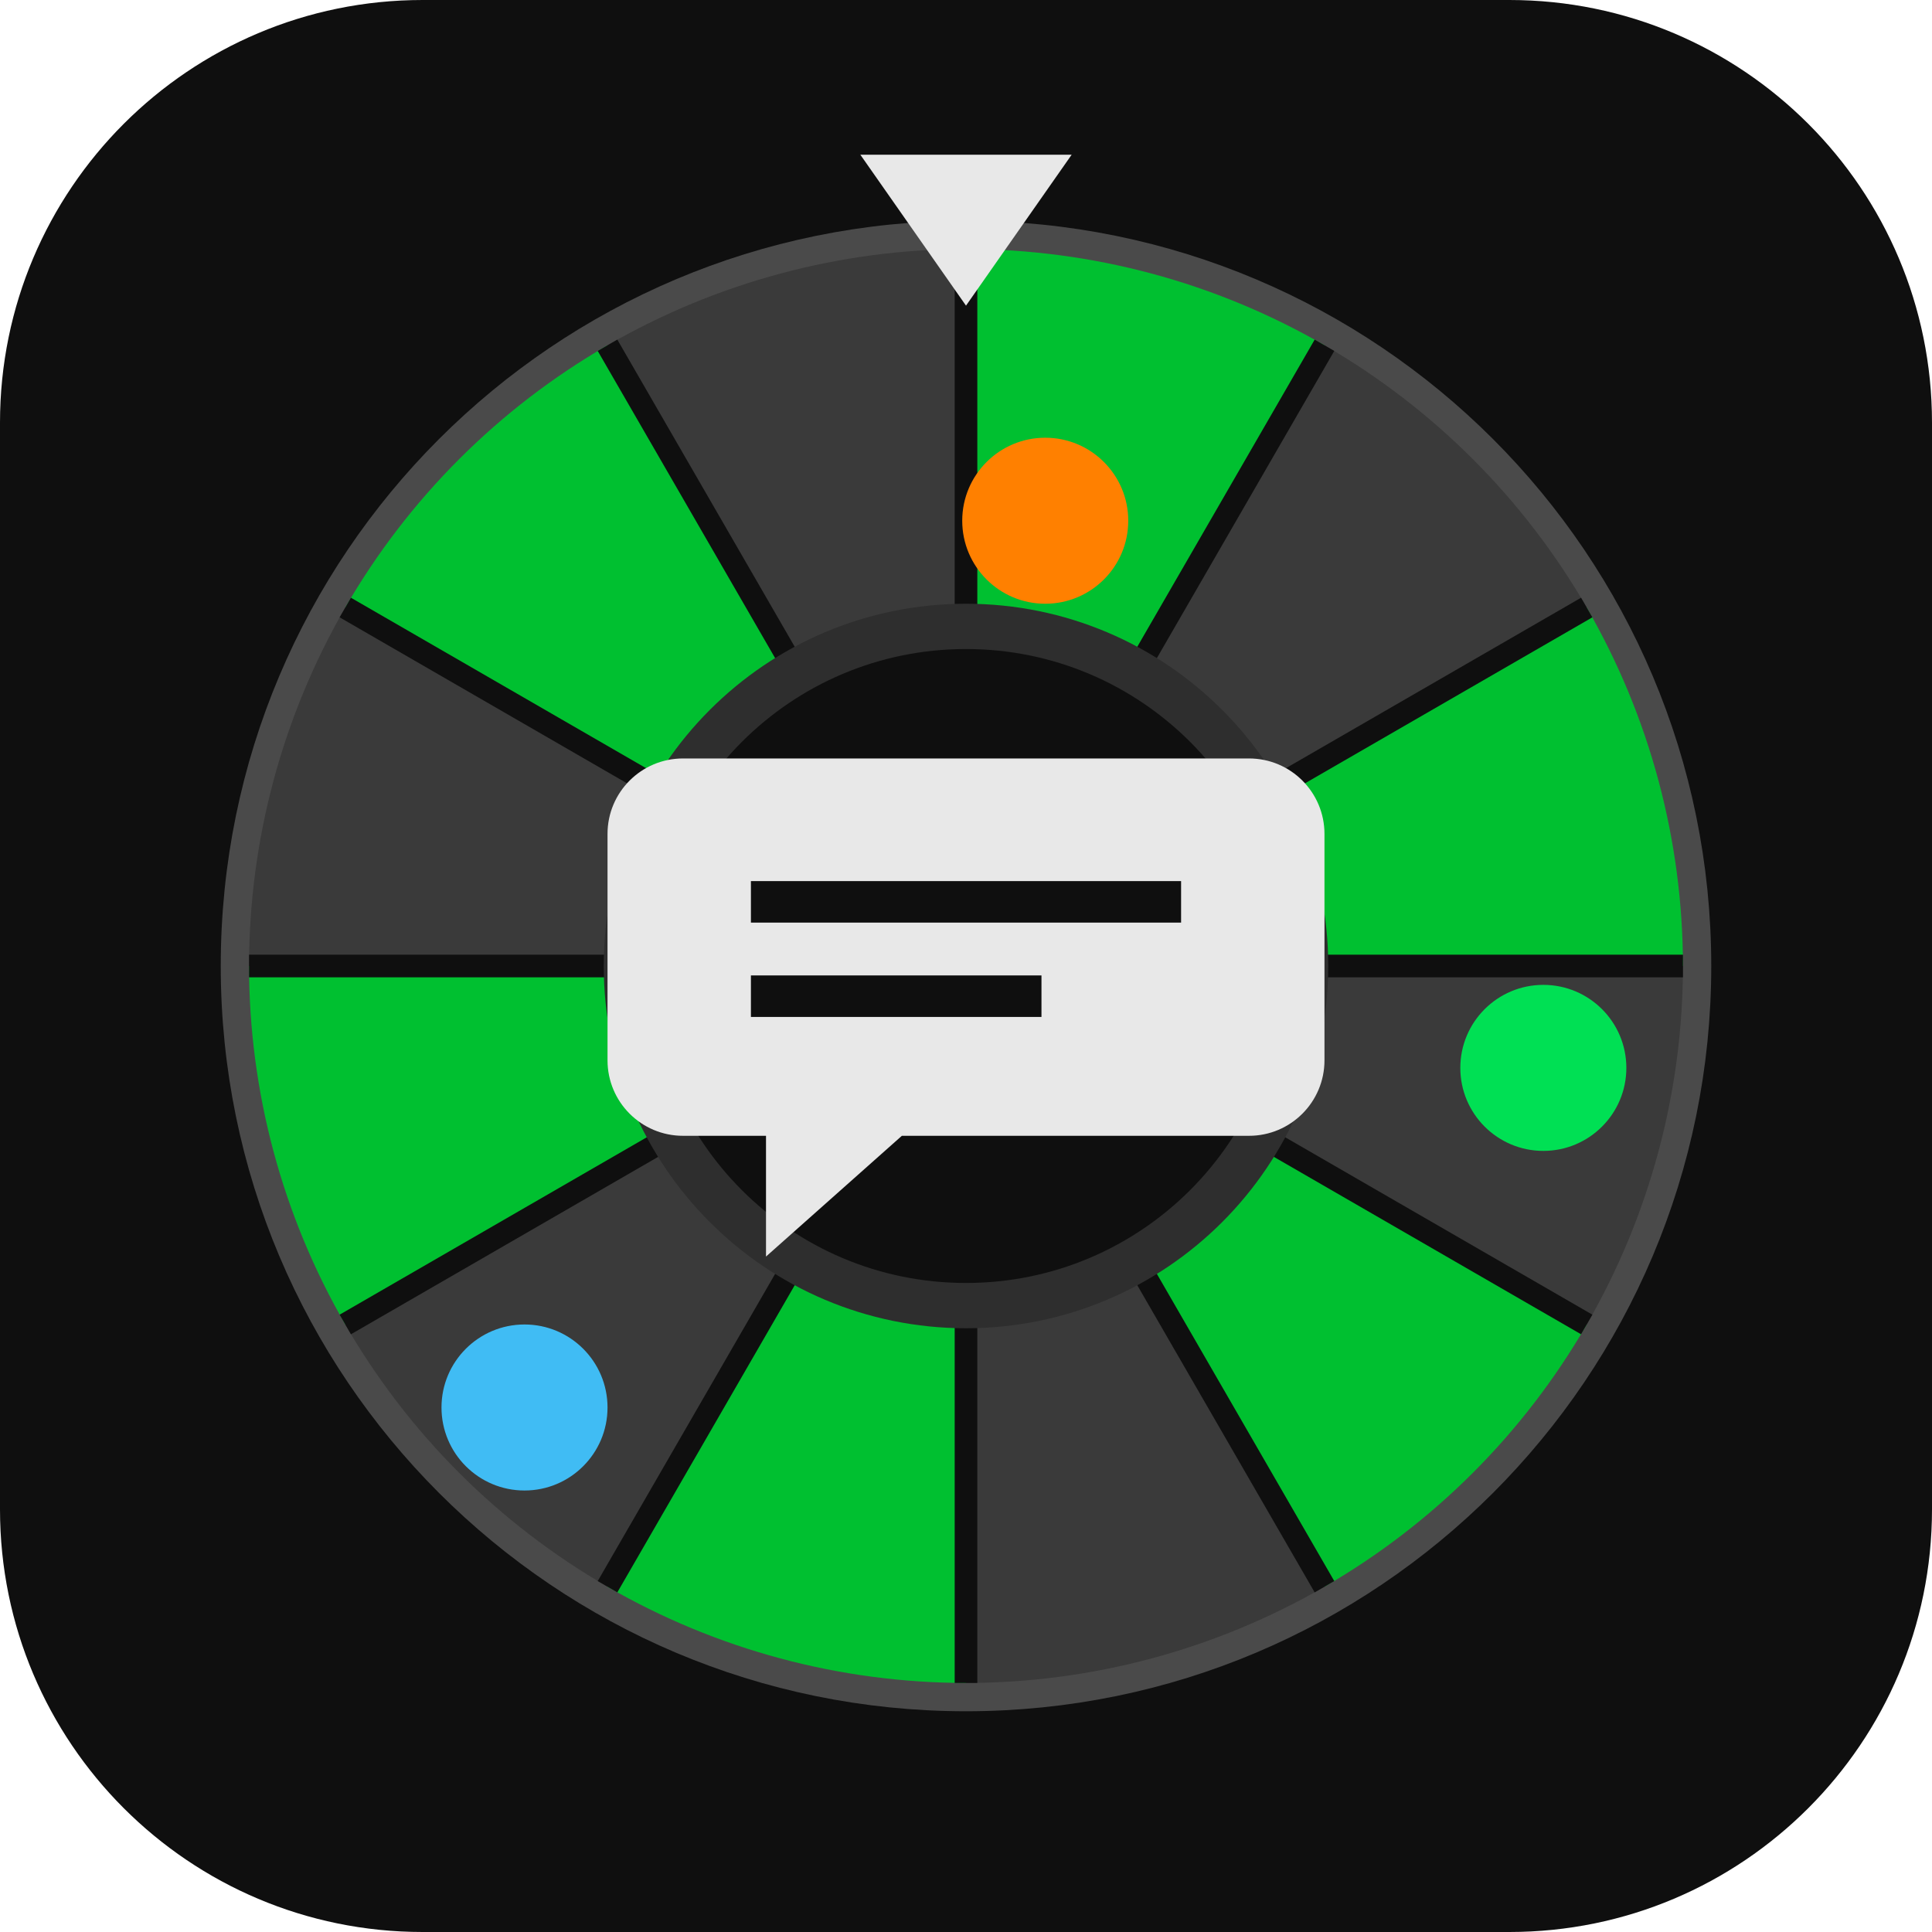
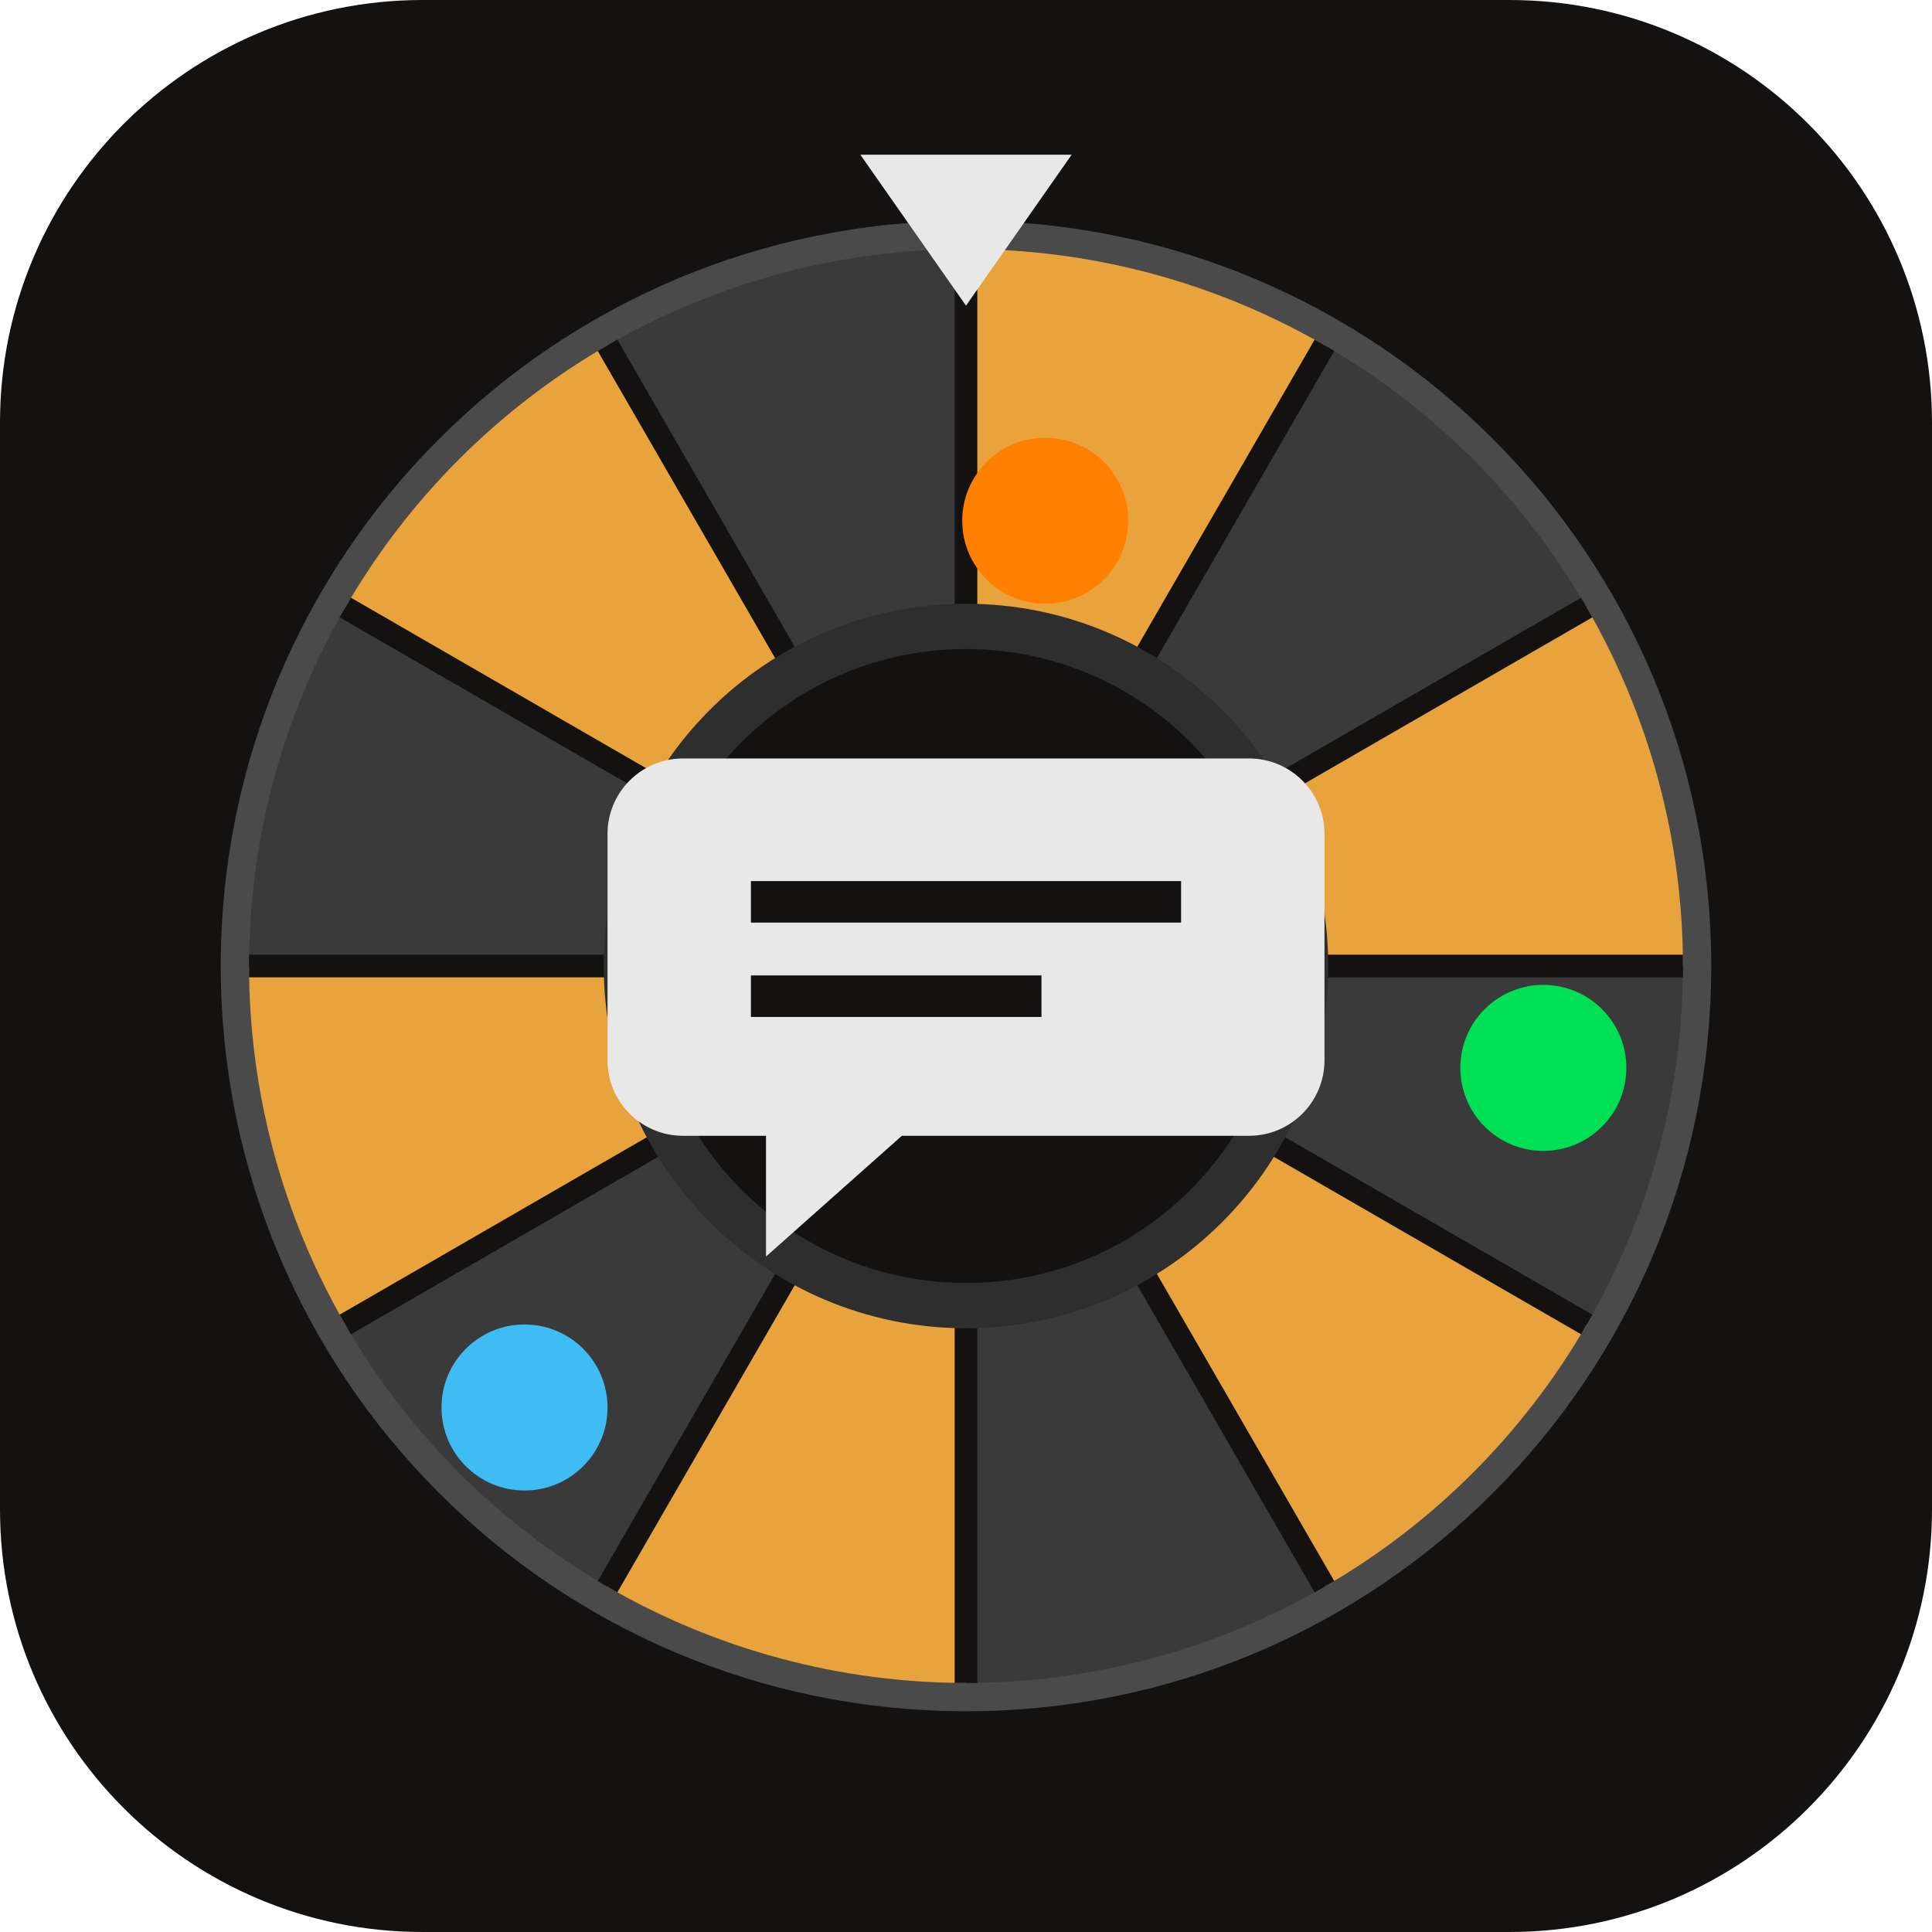
<svg xmlns="http://www.w3.org/2000/svg" viewBox="0 0 64 64">
-   <rect width="64" height="64" rx="14" fill="#0f0f0f" />
+   <rect width="64" height="64" rx="14" fill="#141210" />
  <g transform="translate(32 32) scale(1.25) translate(-32 -27)">
    <circle cx="32" cy="27" r="19" fill="#3a3a3a" stroke="#4a4a4a" stroke-width="1.5" />
-     <path d="M32 27 L32 8 A19 19 0 0 1 41.5 10.55 Z" fill="#00c030" />
+     <path d="M32 27 L32 8 A19 19 0 0 1 41.5 10.55 Z" fill="#e8a33d" />
    <path d="M32 27 L41.5 10.55 A19 19 0 0 1 48.45 17.5 Z" fill="#3a3a3a" />
-     <path d="M32 27 L48.45 17.5 A19 19 0 0 1 51 27 Z" fill="#00c030" />
+     <path d="M32 27 L48.45 17.5 A19 19 0 0 1 51 27 Z" fill="#e8a33d" />
    <path d="M32 27 L51 27 A19 19 0 0 1 48.45 36.5 Z" fill="#3a3a3a" />
-     <path d="M32 27 L48.45 36.5 A19 19 0 0 1 41.5 43.45 Z" fill="#00c030" />
+     <path d="M32 27 L48.45 36.5 A19 19 0 0 1 41.5 43.45 Z" fill="#e8a33d" />
    <path d="M32 27 L41.5 43.45 A19 19 0 0 1 32 46 Z" fill="#3a3a3a" />
-     <path d="M32 27 L32 46 A19 19 0 0 1 22.5 43.45 Z" fill="#00c030" />
+     <path d="M32 27 L32 46 A19 19 0 0 1 22.5 43.45 Z" fill="#e8a33d" />
    <path d="M32 27 L22.5 43.45 A19 19 0 0 1 15.55 36.5 Z" fill="#3a3a3a" />
-     <path d="M32 27 L15.55 36.5 A19 19 0 0 1 13 27 Z" fill="#00c030" />
+     <path d="M32 27 L15.55 36.5 A19 19 0 0 1 13 27 Z" fill="#e8a33d" />
    <path d="M32 27 L13 27 A19 19 0 0 1 15.55 17.5 Z" fill="#3a3a3a" />
-     <path d="M32 27 L15.55 17.5 A19 19 0 0 1 22.5 10.55 Z" fill="#00c030" />
+     <path d="M32 27 L15.55 17.5 A19 19 0 0 1 22.5 10.55 Z" fill="#e8a33d" />
    <path d="M32 27 L22.5 10.55 A19 19 0 0 1 32 8 Z" fill="#3a3a3a" />
-     <g stroke="#0f0f0f" stroke-width="0.6">
+     <g stroke="#141210" stroke-width="0.6">
      <line x1="32" y1="27" x2="32" y2="8" />
      <line x1="32" y1="27" x2="41.5" y2="10.55" />
      <line x1="32" y1="27" x2="48.45" y2="17.5" />
      <line x1="32" y1="27" x2="51" y2="27" />
      <line x1="32" y1="27" x2="48.45" y2="36.5" />
      <line x1="32" y1="27" x2="41.5" y2="43.45" />
      <line x1="32" y1="27" x2="32" y2="46" />
      <line x1="32" y1="27" x2="22.5" y2="43.45" />
      <line x1="32" y1="27" x2="15.55" y2="36.5" />
      <line x1="32" y1="27" x2="13" y2="27" />
      <line x1="32" y1="27" x2="15.55" y2="17.5" />
      <line x1="32" y1="27" x2="22.5" y2="10.55" />
    </g>
    <circle cx="34.1" cy="15.2" r="2.2" fill="#ff8000" />
    <circle cx="47.3" cy="29.7" r="2.2" fill="#00e054" />
    <circle cx="20.3" cy="38.7" r="2.2" fill="#40bcf4" />
    <path d="M32 9.5 L34.8 5.5 L29.2 5.5 Z" fill="#e8e8e8" />
-     <circle cx="32" cy="27" r="9" fill="#0f0f0f" stroke="#2e2e2e" stroke-width="1.2" />
+     <circle cx="32" cy="27" r="9" fill="#141210" stroke="#2e2e2e" stroke-width="1.2" />
    <path d="M24.5 21.5h15a2 2 0 0 1 2 2v6a2 2 0 0 1-2 2h-9.2l-3.6 3.2v-3.2h-2.2a2 2 0 0 1-2-2v-6a2 2 0 0 1 2-2Z" fill="#e8e8e8" />
-     <line x1="26.3" y1="25.3" x2="37.7" y2="25.3" stroke="#0f0f0f" stroke-width="1.1" />
-     <line x1="26.3" y1="27.8" x2="34" y2="27.8" stroke="#0f0f0f" stroke-width="1.1" />
+     <line x1="26.3" y1="25.3" x2="37.7" y2="25.3" stroke="#141210" stroke-width="1.1" />
+     <line x1="26.3" y1="27.8" x2="34" y2="27.8" stroke="#141210" stroke-width="1.1" />
  </g>
</svg>
